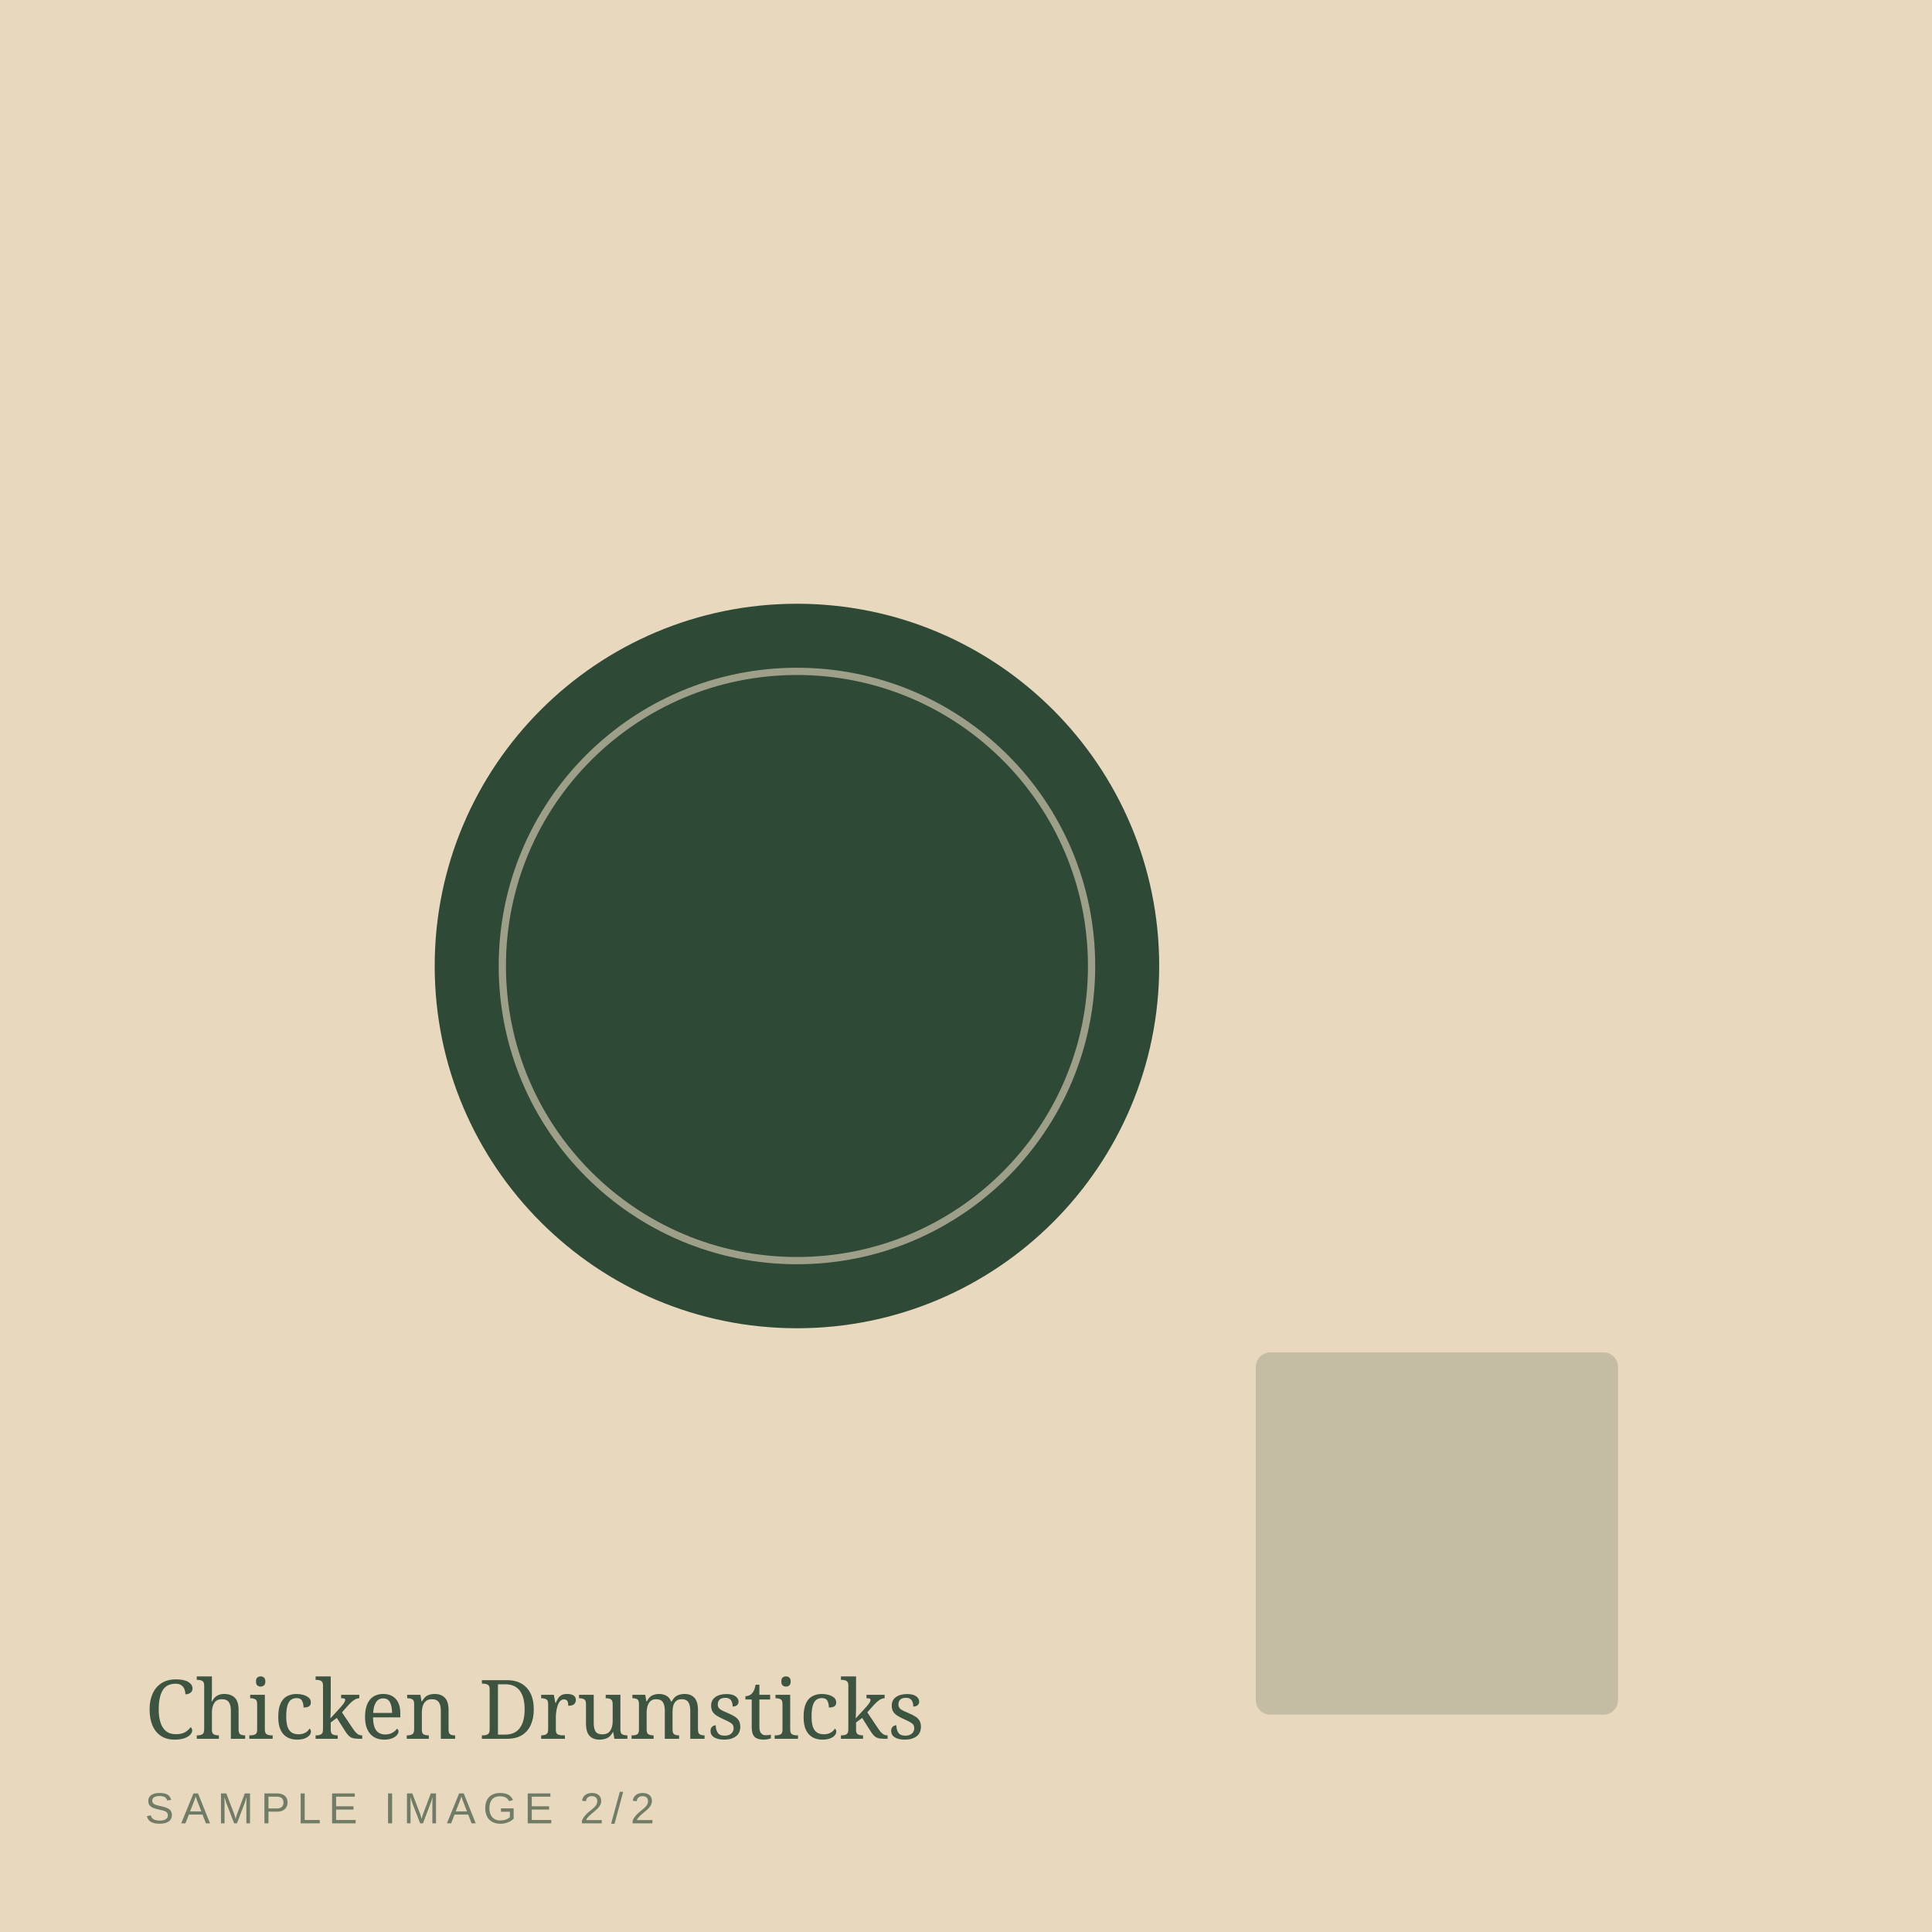
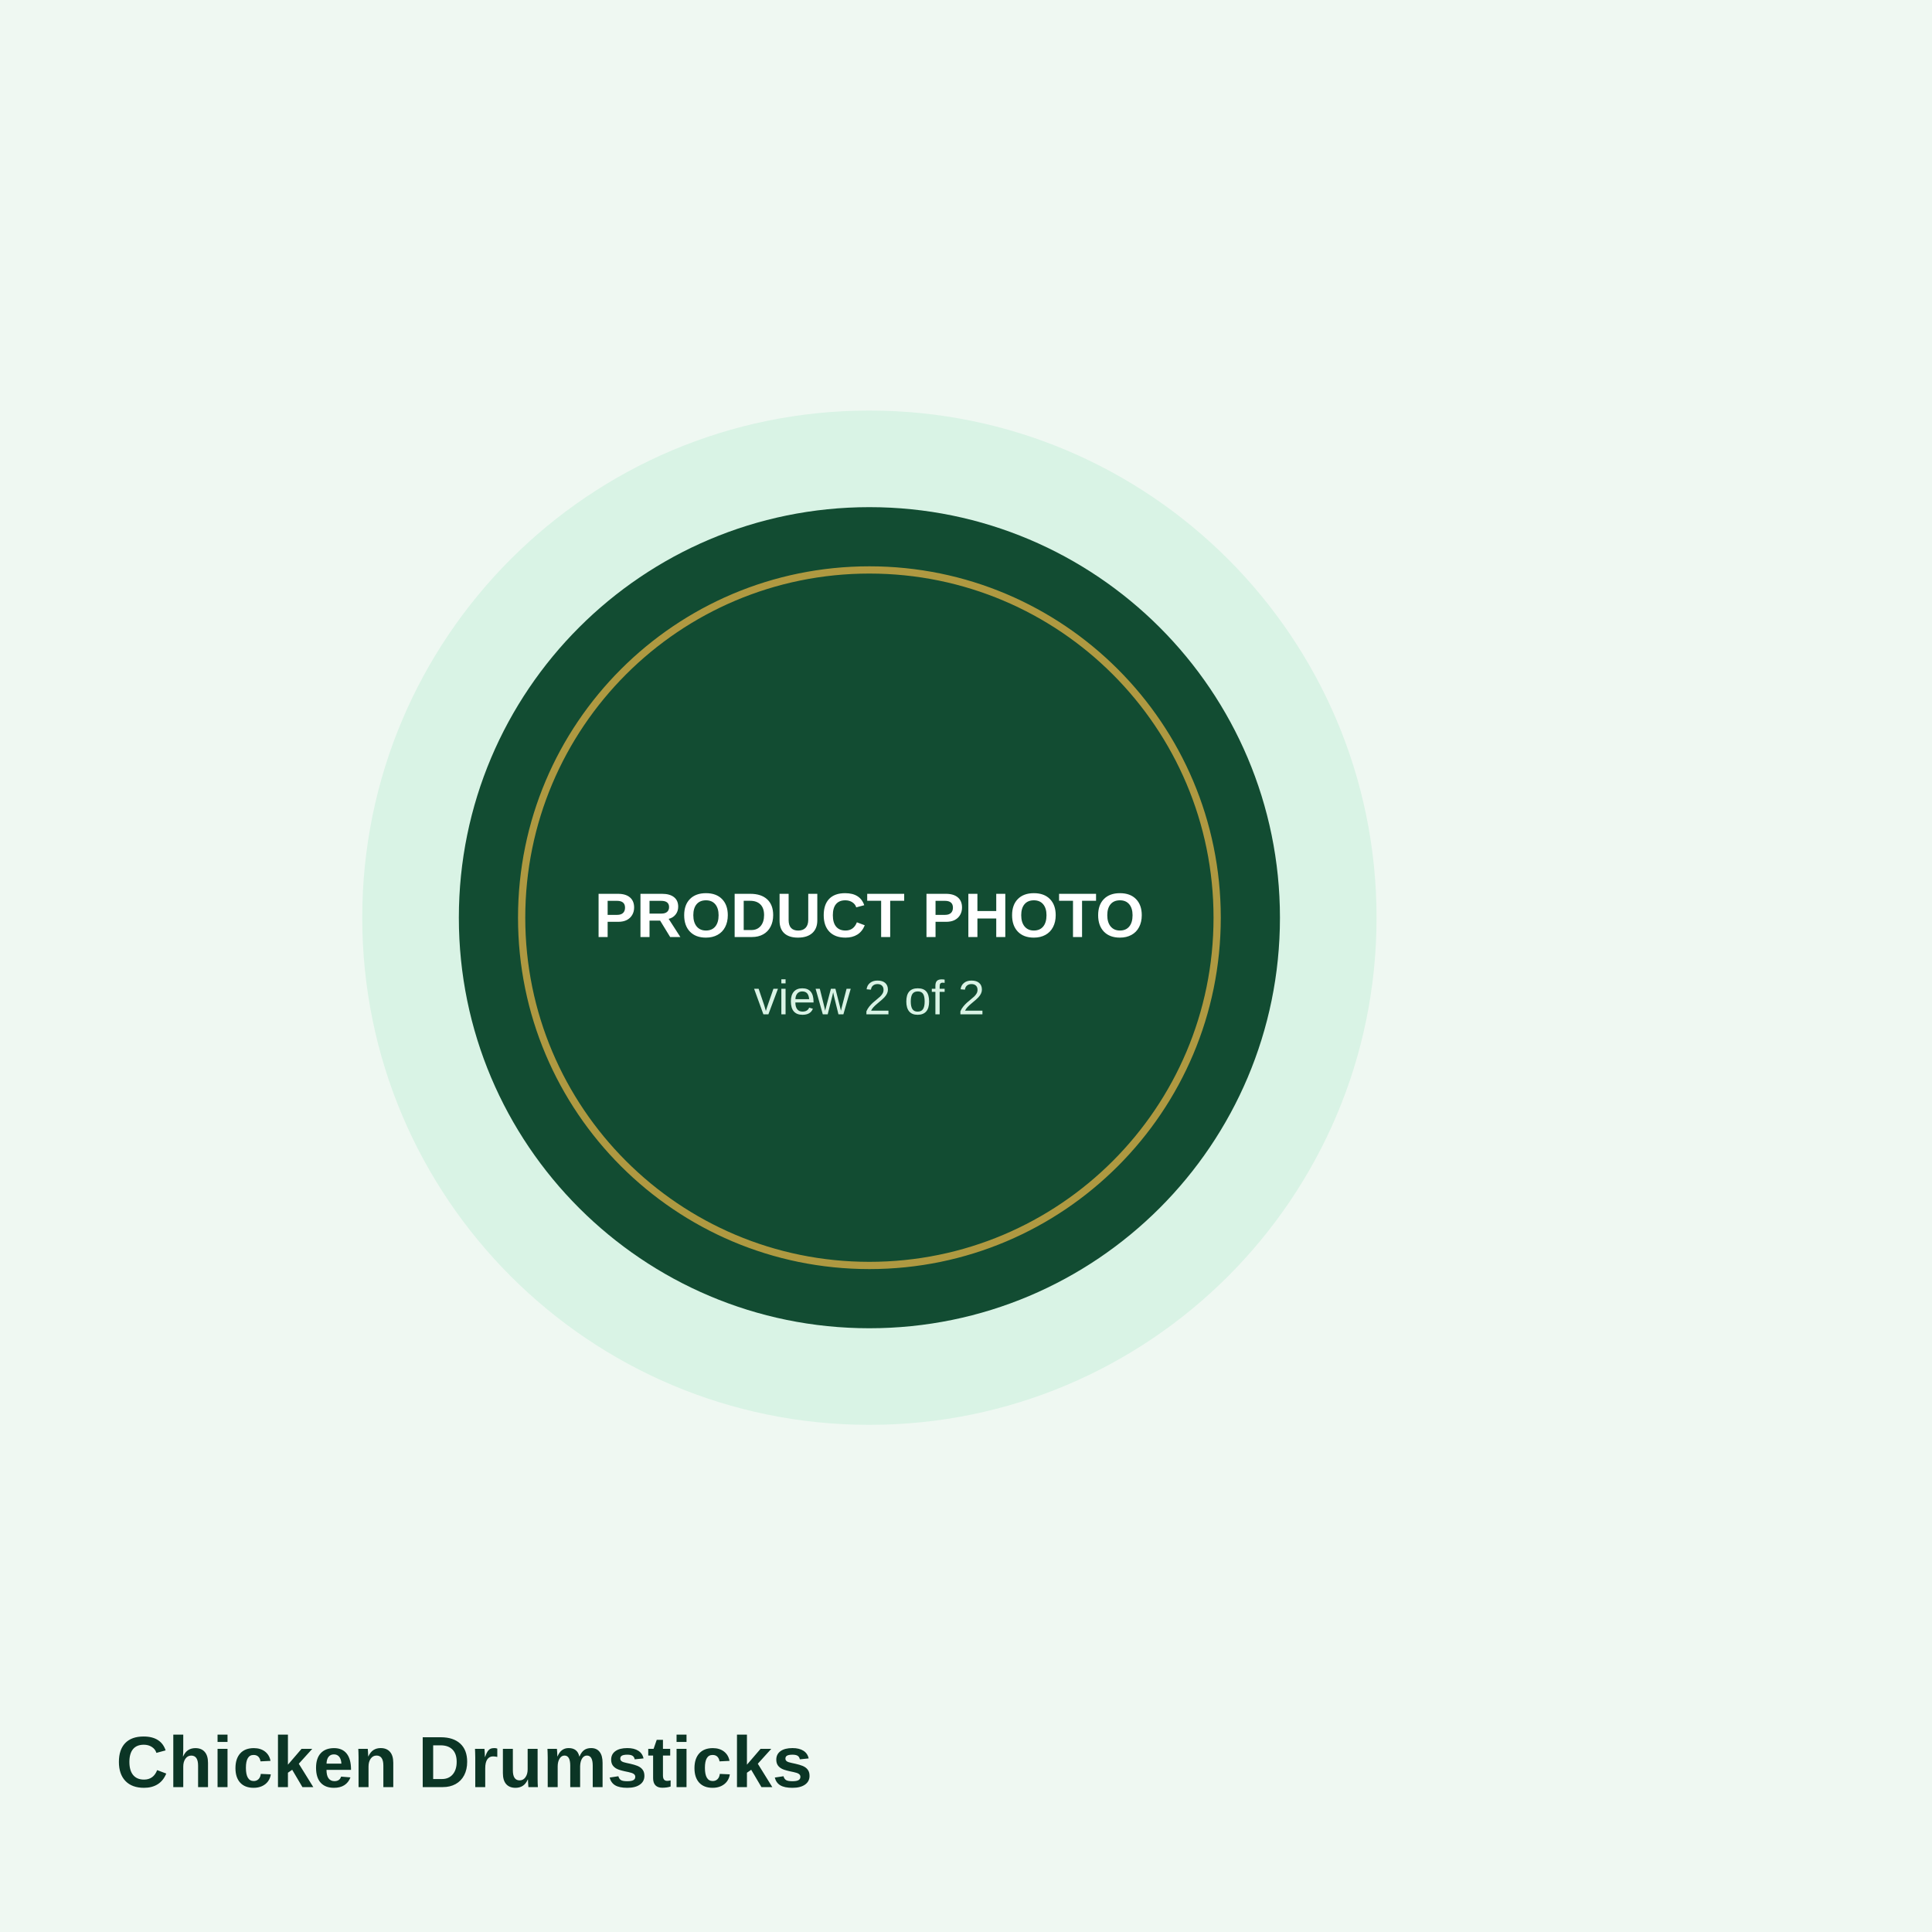
- <svg xmlns="http://www.w3.org/2000/svg" viewBox="0 0 800 800" role="img" aria-label="Chicken Drumsticks">
-   <rect width="800" height="800" fill="#E8D9BE" />
-   <circle cx="330" cy="400" r="150" fill="#1F3D2B" opacity="0.92" />
-   <circle cx="330" cy="400" r="122" fill="none" stroke="#E8D9BE" stroke-width="3" opacity="0.6" />
-   <rect x="520" y="560" width="150" height="150" rx="6" fill="#1F3D2B" opacity="0.18" />
-   <text x="60" y="720" font-family="Georgia,serif" font-size="34" fill="#1F3D2B" opacity="0.85">Chicken Drumsticks</text>
-   <text x="60" y="755" font-family="Arial,sans-serif" font-size="18" letter-spacing="3" fill="#1F3D2B" opacity="0.6">SAMPLE IMAGE 2/2</text>
+ <svg xmlns="http://www.w3.org/2000/svg" viewBox="0 0 800 800" role="img" aria-label="Chicken Drumsticks, photo placeholder">
+   <rect width="800" height="800" fill="#EFF8F2" />
+   <circle cx="360" cy="380" r="210" fill="#D9F3E5" />
+   <circle cx="360" cy="380" r="170" fill="#124C32" />
+   <circle cx="360" cy="380" r="144" fill="none" stroke="#D6AD45" stroke-width="3" opacity="0.8" />
+   <text x="360" y="388" text-anchor="middle" font-family="Arial,sans-serif" font-size="26" font-weight="700" fill="#FFFFFF">PRODUCT PHOTO</text>
+   <text x="360" y="420" text-anchor="middle" font-family="Arial,sans-serif" font-size="20" fill="#D9F3E5">view 2 of 2</text>
+   <text x="48" y="740" font-family="Arial,sans-serif" font-size="30" font-weight="700" fill="#0B3525">Chicken Drumsticks</text>
</svg>
